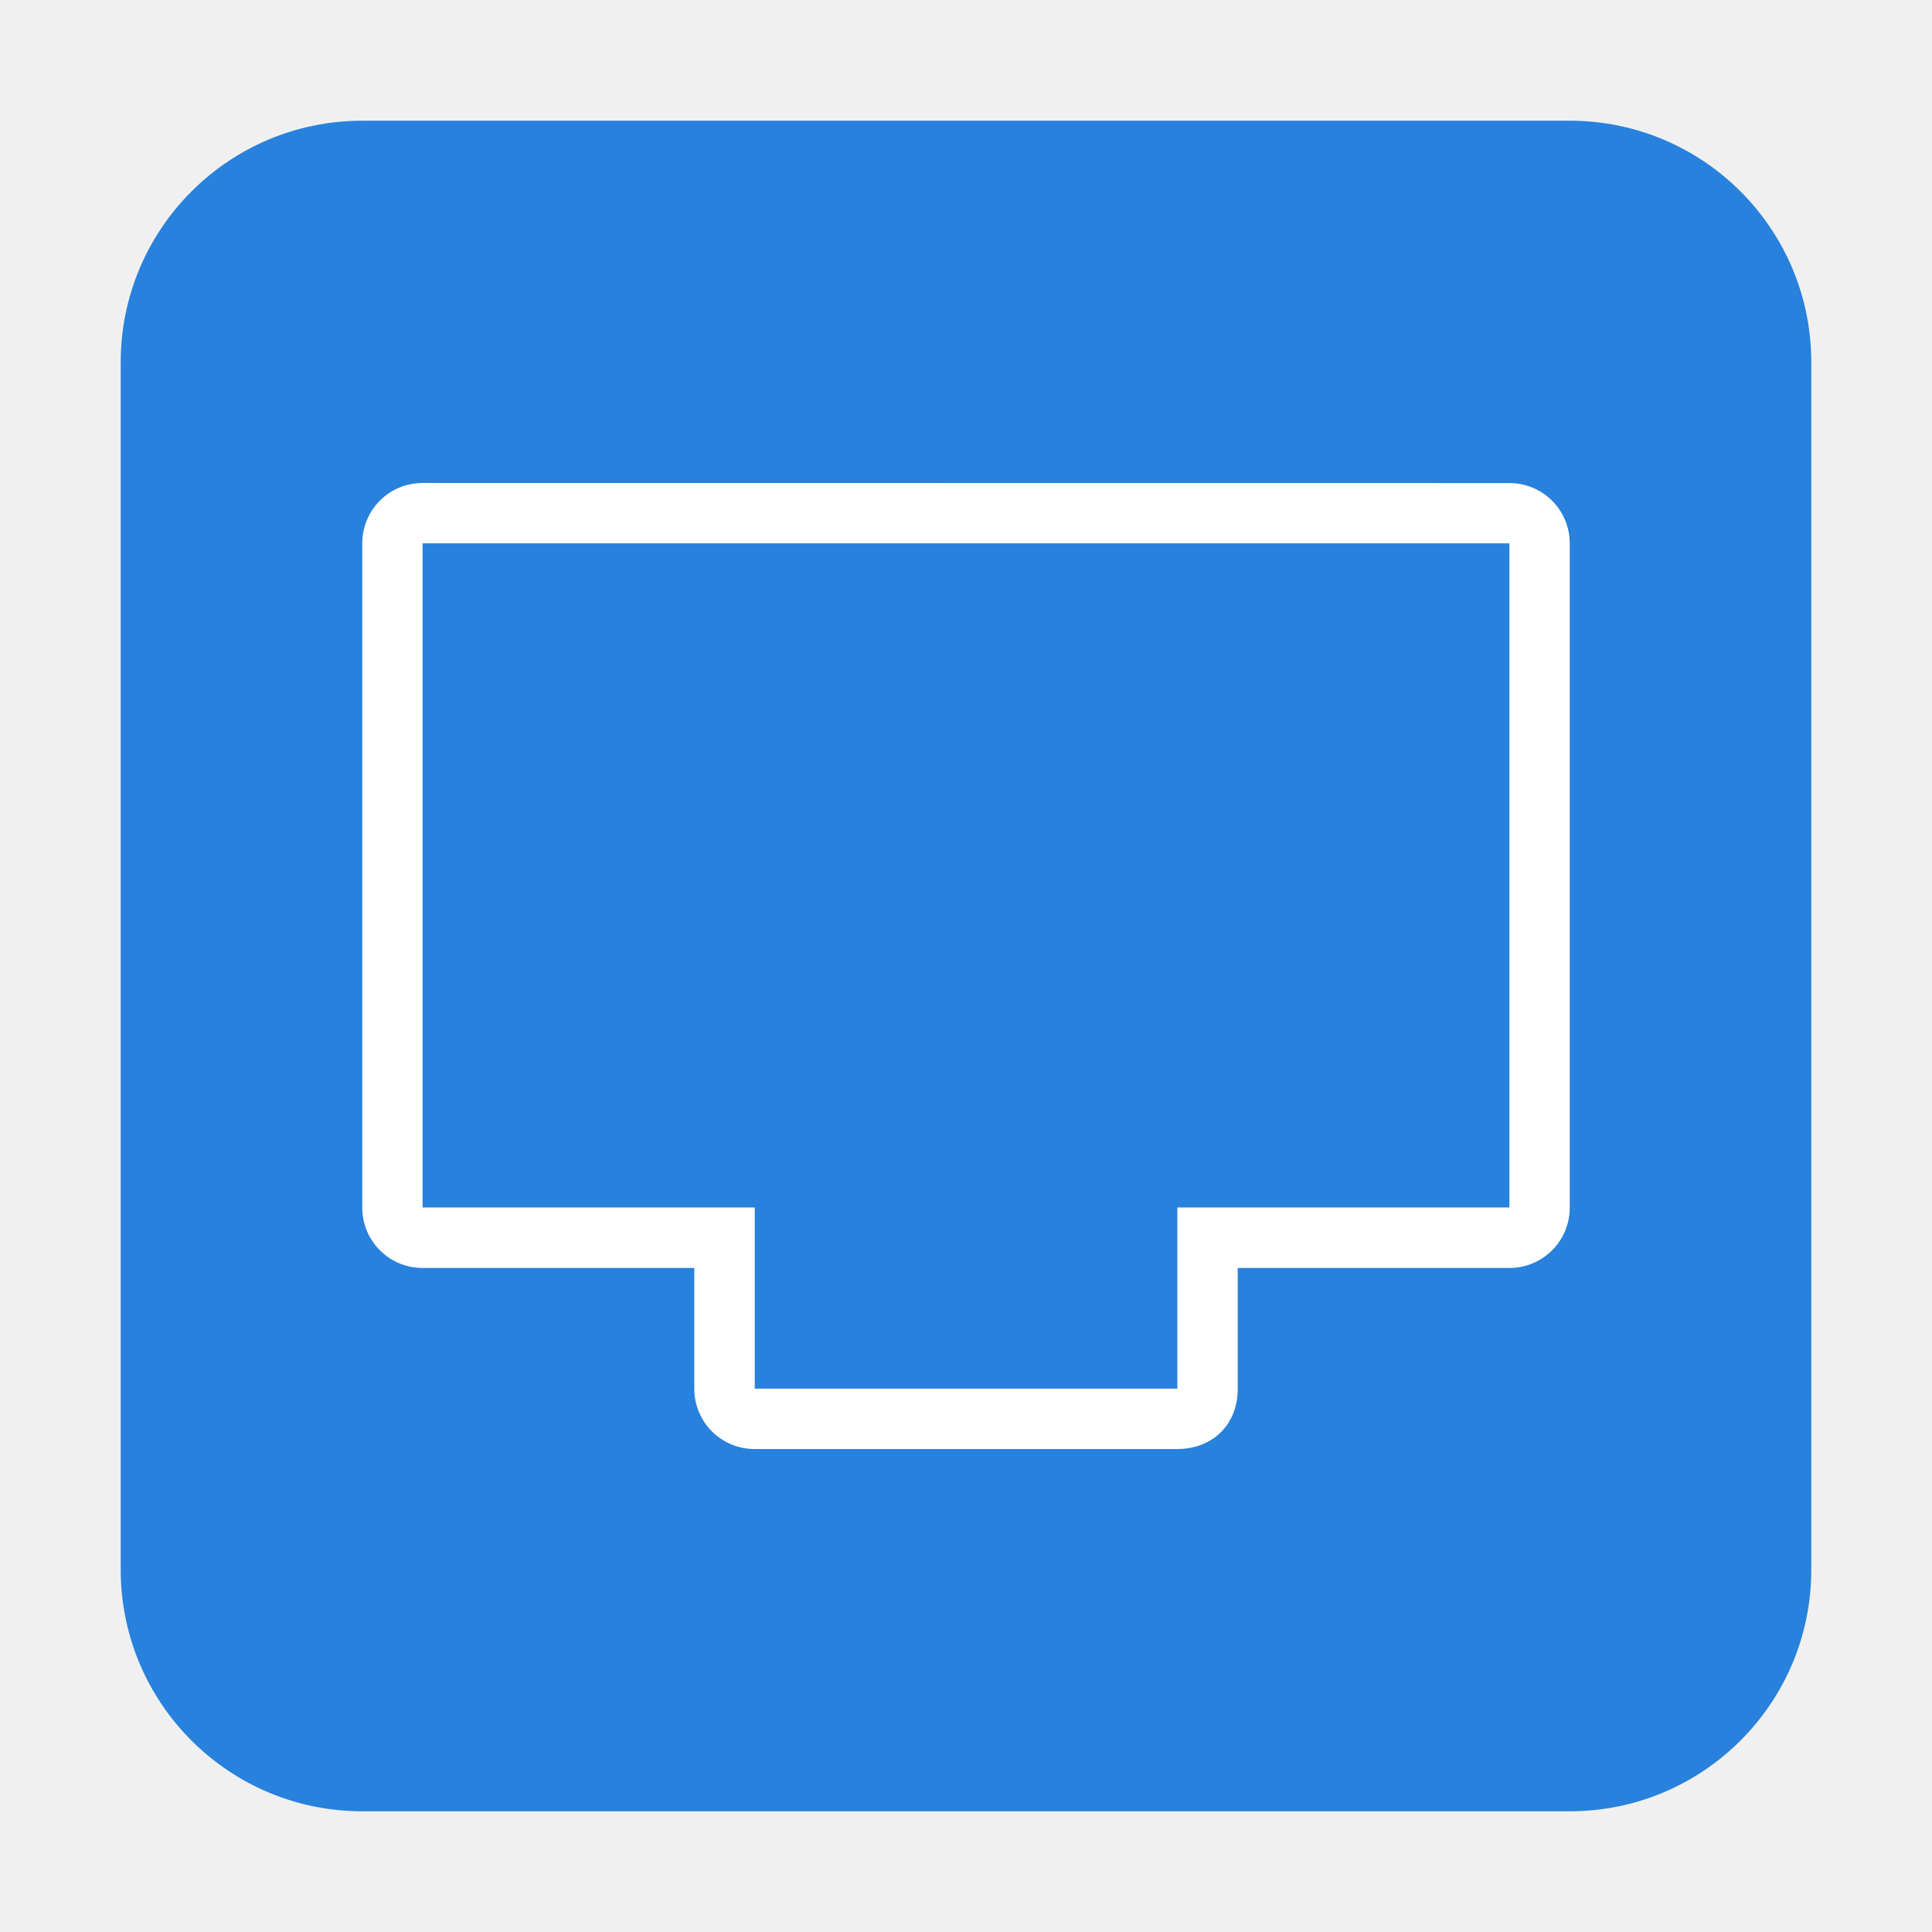
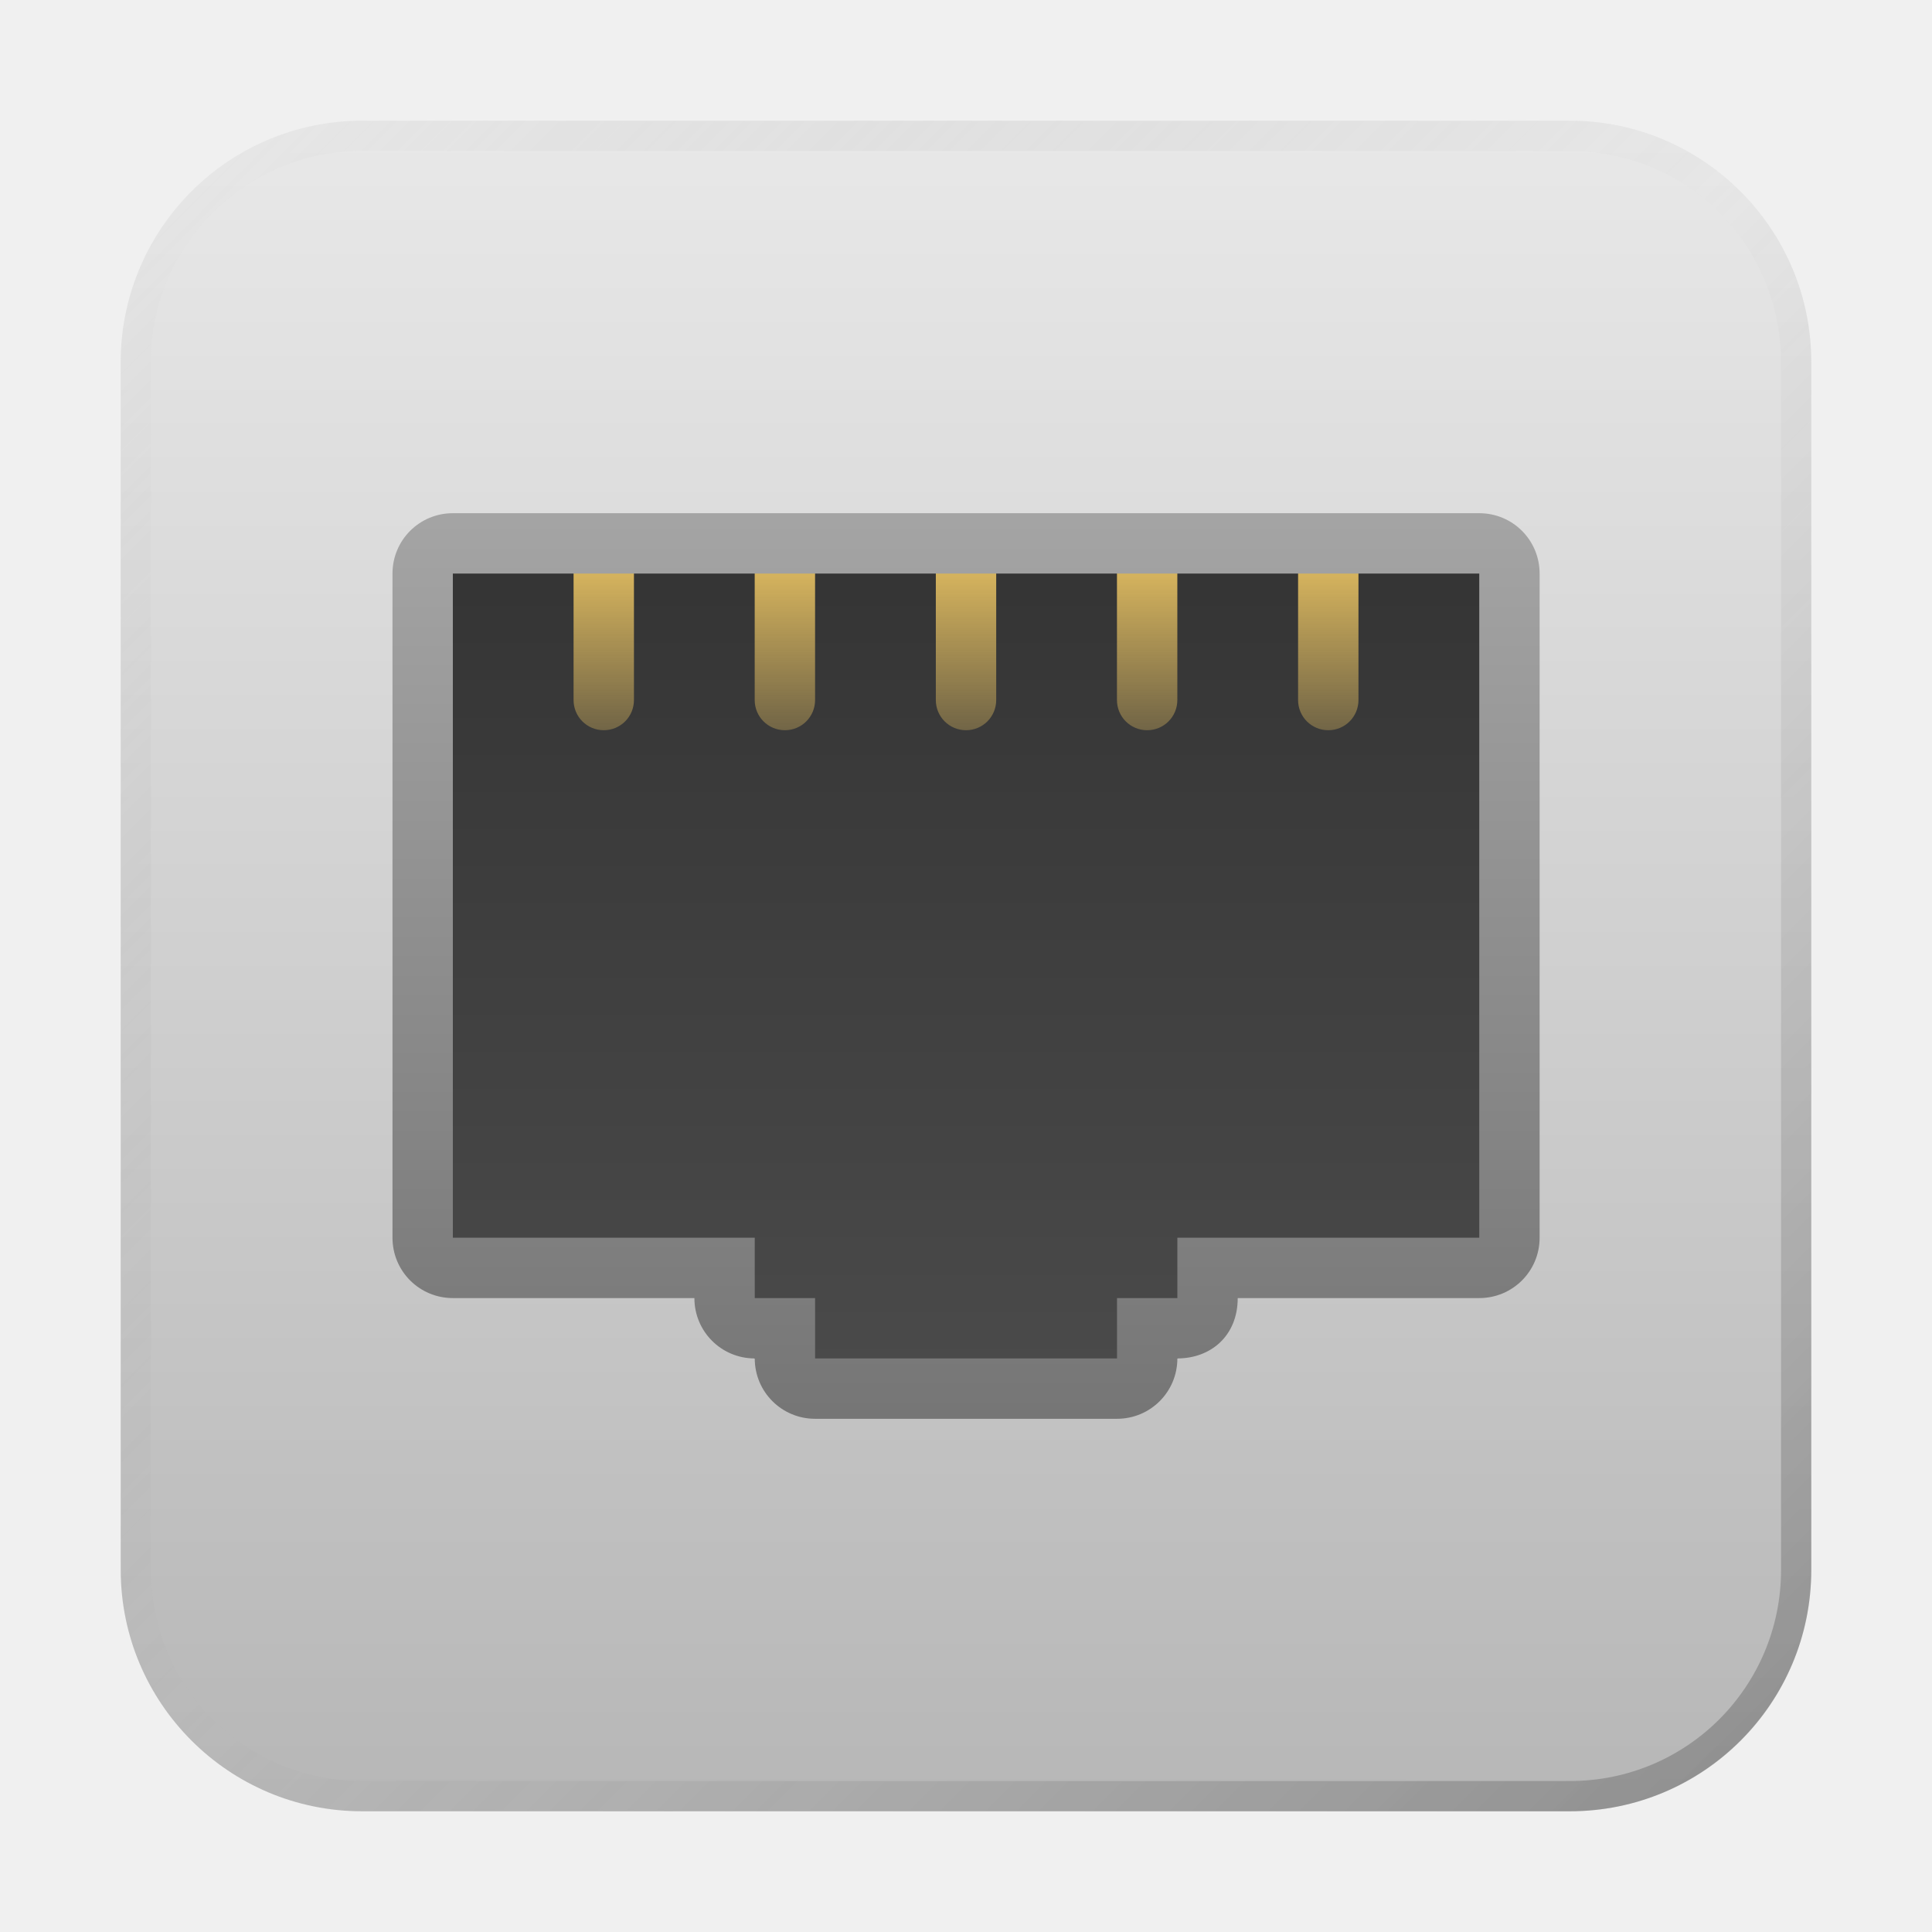
- <svg xmlns="http://www.w3.org/2000/svg" width="64" height="64" viewBox="0 0 16.933 16.933" version="1.1" id="svg5">
-   <defs id="defs2" />
-   <rect style="opacity:1;fill:#2881dc;fill-opacity:1;stroke-width:3.125;stroke-linecap:round;stroke-linejoin:round" id="rect849" width="14.817" height="14.817" x="1.058" y="1.058" ry="2.117" />
-   <path id="rect929" style="fill:#ffffff;stroke-width:2.381;stroke-linecap:round;stroke-linejoin:round" d="M 3.704,4.233 C 3.411,4.233 3.175,4.469 3.175,4.763 v 5.821 c 0,0.293 0.236,0.529 0.529,0.529 h 2.381 v 1.058 c 0,0.293 0.236,0.529 0.529,0.529 H 10.319 c 0.293,0 0.529,-0.198 0.529,-0.529 V 11.113 h 2.381 c 0.293,0 0.529,-0.236 0.529,-0.529 V 4.763 c 0,-0.293 -0.236,-0.529 -0.529,-0.529 z m 0,0.529 h 9.525 v 5.821 H 10.319 v 1.588 H 6.615 V 10.583 H 3.704 Z" />
+ <svg xmlns="http://www.w3.org/2000/svg" xmlns:xlink="http://www.w3.org/1999/xlink" width="64" height="64" viewBox="0 0 16.933 16.933" version="1.1" id="svg5">
+   <defs id="defs2">
+     <linearGradient id="linearGradient8088">
+       <stop style="stop-color:#717171;stop-opacity:1" offset="0" id="stop8084" />
+       <stop style="stop-color:#a9a9a9;stop-opacity:1" offset="1" id="stop8086" />
+     </linearGradient>
+     <linearGradient id="linearGradient7808">
+       <stop style="stop-color:#fbd167;stop-opacity:1;" offset="0" id="stop7804" />
+       <stop style="stop-color:#fbd167;stop-opacity:0;" offset="1" id="stop7806" />
+     </linearGradient>
+     <linearGradient id="linearGradient2663">
+       <stop style="stop-color:#333333;stop-opacity:1;" offset="0" id="stop2659" />
+       <stop style="stop-color:#4d4d4d;stop-opacity:1" offset="1" id="stop2661" />
+     </linearGradient>
+     <linearGradient id="linearGradient1665">
+       <stop style="stop-color:#b3b3b3;stop-opacity:1" offset="0" id="stop1661" />
+       <stop style="stop-color:#ececec;stop-opacity:1" offset="1" id="stop1663" />
+     </linearGradient>
+     <linearGradient xlink:href="#linearGradient37218" id="linearGradient1781" x1="2.8346456e-08" y1="2.2677165e-07" x2="64" y2="64" gradientUnits="userSpaceOnUse" gradientTransform="scale(0.2645833)" />
+     <linearGradient id="linearGradient37218">
+       <stop style="stop-color:#ffffff;stop-opacity:1" offset="0" id="stop37214" />
+       <stop style="stop-color:#717171;stop-opacity:0.004" offset="0.497" id="stop37220" />
+       <stop style="stop-color:#000000;stop-opacity:1" offset="1" id="stop37216" />
+     </linearGradient>
+     <linearGradient xlink:href="#linearGradient1665" id="linearGradient1667" x1="5.821" y1="16.933" x2="5.821" y2="-3.6279297e-07" gradientUnits="userSpaceOnUse" />
+     <linearGradient xlink:href="#linearGradient2663" id="linearGradient2665" x1="8.731" y1="4.233" x2="8.731" y2="12.7" gradientUnits="userSpaceOnUse" gradientTransform="translate(0,0.2645833)" />
+     <linearGradient xlink:href="#linearGradient7808" id="linearGradient7810" x1="17" y1="17.095" x2="17" y2="27.095" gradientUnits="userSpaceOnUse" />
+     <linearGradient xlink:href="#linearGradient8088" id="linearGradient8090" x1="14.552" y1="13.229" x2="14.552" y2="3.704" gradientUnits="userSpaceOnUse" />
+   </defs>
+   <rect style="opacity:1;fill:url(#linearGradient1667);fill-opacity:1;stroke-width:3.125;stroke-linecap:round;stroke-linejoin:round" id="rect849" width="14.817" height="14.817" x="1.058" y="1.058" ry="2.117" />
+   <path id="rect1345" style="opacity:0.3;fill:url(#linearGradient1781);fill-opacity:1;stroke-width:0.265" d="m 3.175,1.058 c -1.173,0 -2.117,0.944 -2.117,2.117 V 13.758 c 0,1.173 0.944,2.117 2.117,2.117 H 13.758 c 1.173,0 2.117,-0.944 2.117,-2.117 V 3.175 c 0,-1.173 -0.944,-2.117 -2.117,-2.117 z m 0,0.265 H 13.758 c 1.026,0 1.852,0.826 1.852,1.852 V 13.758 c 0,1.026 -0.826,1.852 -1.852,1.852 H 3.175 c -1.026,0 -1.852,-0.826 -1.852,-1.852 V 3.175 c 0,-1.026 0.826,-1.852 1.852,-1.852 z" />
+   <path id="rect2214" style="fill:url(#linearGradient2665);fill-opacity:1;stroke-width:0.265;stroke-linecap:round;stroke-linejoin:round" d="m 3.704,4.762 h 9.525 v 6.35 h -2.646 v 0.529 l -0.529,0.529 H 6.879 L 6.35,11.642 V 11.112 H 3.704 Z" />
+   <path id="rect5645" style="fill:url(#linearGradient7810);stroke-width:1;stroke-linecap:round;stroke-linejoin:round;fill-opacity:1" d="M 20 18 C 19.446 18 19 18.446 19 19 L 19 23.189 C 19 23.743 19.446 24.189 20 24.189 C 20.554 24.189 21 23.743 21 23.189 L 21 19 C 21 18.446 20.554 18 20 18 z M 26 18 C 25.446 18 25 18.446 25 19 L 25 23.189 C 25 23.743 25.446 24.189 26 24.189 C 26.554 24.189 27 23.743 27 23.189 L 27 19 C 27 18.446 26.554 18 26 18 z M 32 18 C 31.446 18 31 18.446 31 19 L 31 23.189 C 31 23.743 31.446 24.189 32 24.189 C 32.554 24.189 33 23.743 33 23.189 L 33 19 C 33 18.446 32.554 18 32 18 z M 38 18 C 37.446 18 37 18.446 37 19 L 37 23.189 C 37 23.743 37.446 24.189 38 24.189 C 38.554 24.189 39 23.743 39 23.189 L 39 19 C 39 18.446 38.554 18 38 18 z M 44 18 C 43.446 18 43 18.446 43 19 L 43 23.189 C 43 23.743 43.446 24.189 44 24.189 C 44.554 24.189 45 23.743 45 23.189 L 45 19 C 45 18.446 44.554 18 44 18 z " transform="scale(0.2645833)" />
+   <path id="rect929" style="fill:url(#linearGradient8090);stroke-width:2.381;stroke-linecap:round;stroke-linejoin:round;fill-opacity:1" d="m 3.969,4.498 c -0.293,0 -0.529,0.236 -0.529,0.529 v 5.821 c 0,0.293 0.236,0.529 0.529,0.529 h 2.117 c 0,0.293 0.236,0.529 0.529,0.529 0,0.293 0.236,0.529 0.529,0.529 h 2.646 c 0.293,0 0.529,-0.236 0.529,-0.529 0.293,0 0.529,-0.198 0.529,-0.529 h 2.117 c 0.293,0 0.529,-0.236 0.529,-0.529 V 5.027 c 0,-0.293 -0.236,-0.529 -0.529,-0.529 z m 0,0.529 H 12.965 V 10.848 H 10.319 v 0.529 H 9.79 V 11.906 H 7.144 V 11.377 H 6.615 V 10.848 H 3.969 Z" />
</svg>
